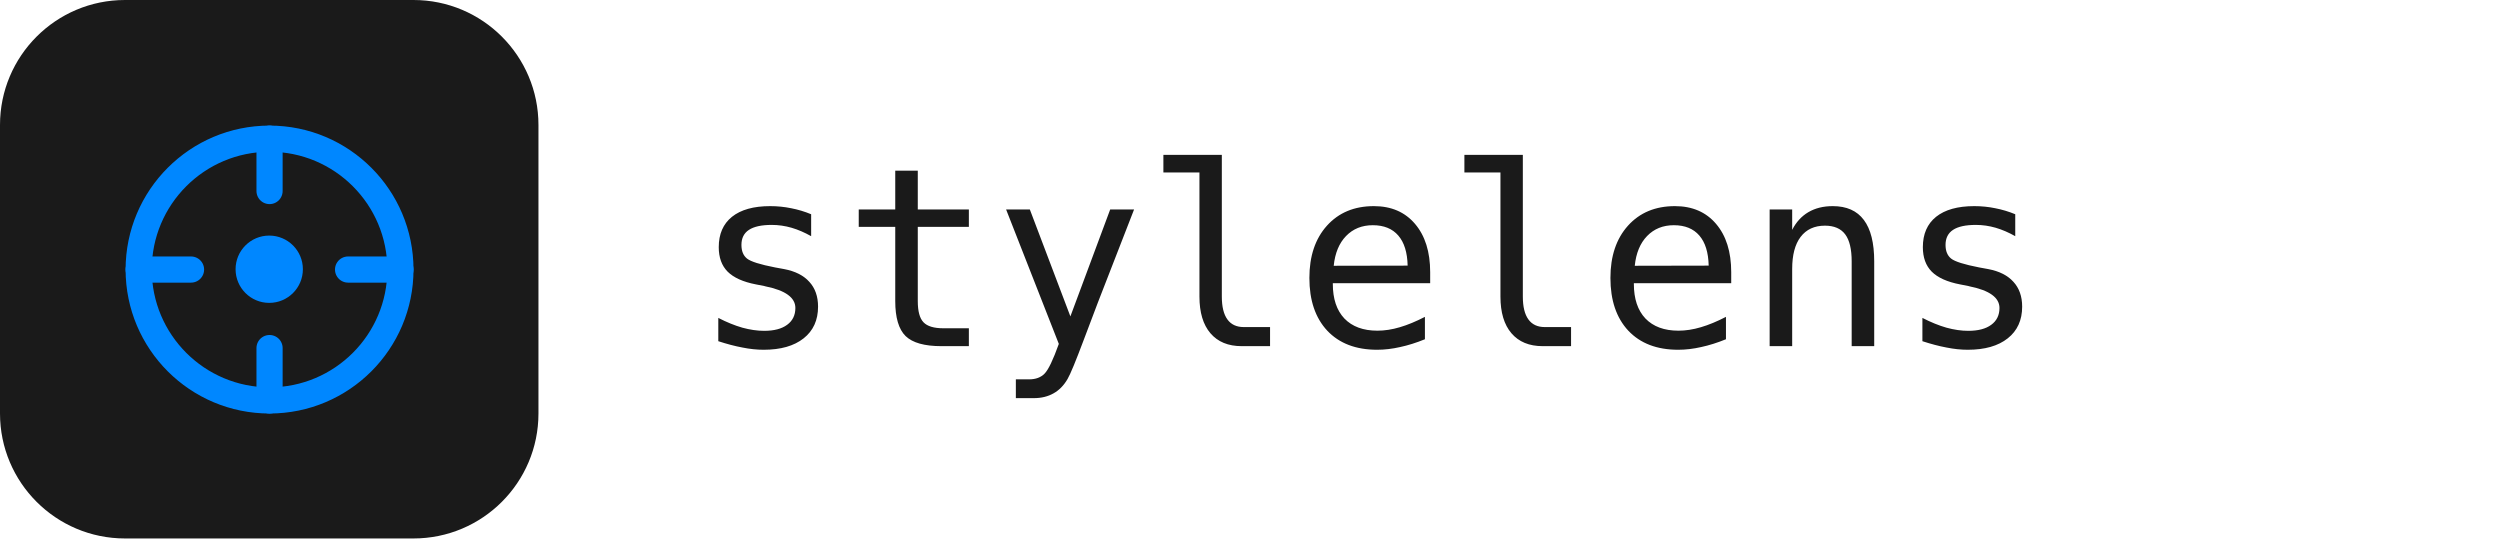
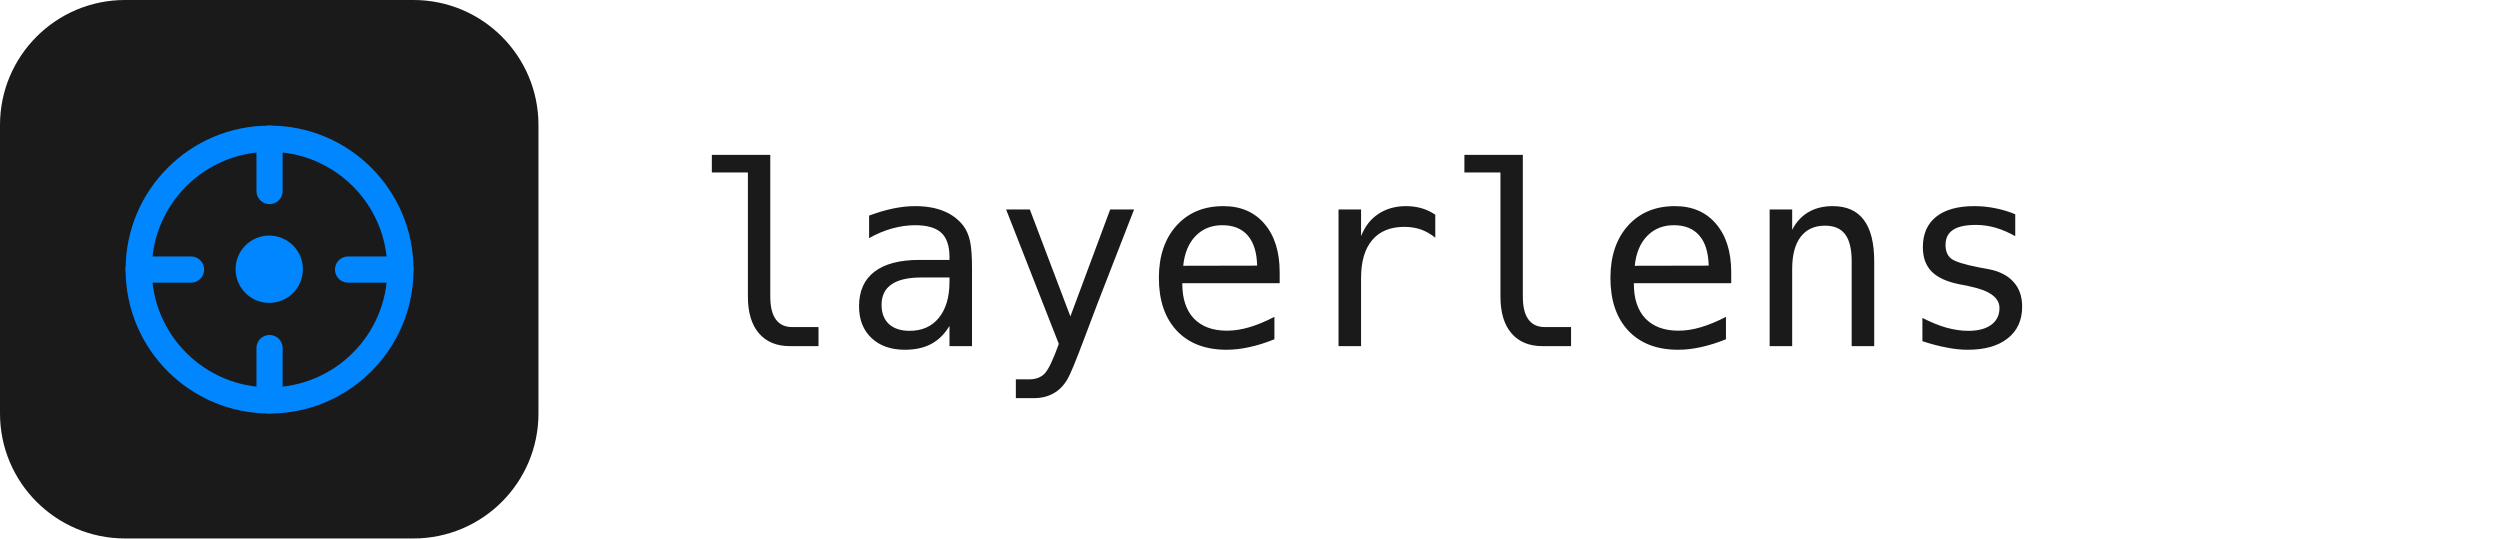
- <svg xmlns="http://www.w3.org/2000/svg" width="260" height="56" viewBox="0 0 260 56" role="img" aria-label="stylelens">
+ <svg xmlns="http://www.w3.org/2000/svg" width="260" height="56" viewBox="0 0 260 56" role="img" aria-label="layerlens">
  <rect width="56" height="56" rx="13" fill="#1A1A1A" />
  <g transform="translate(11.7 11.7) scale(1.3611)" fill="none" stroke="#0087FF" stroke-width="2" stroke-linecap="round">
    <circle cx="12" cy="12" r="10" />
    <line x1="22" x2="18" y1="12" y2="12" />
    <line x1="6" x2="2" y1="12" y2="12" />
    <line x1="12" x2="12" y1="6" y2="2" />
    <line x1="12" x2="12" y1="22" y2="18" />
  </g>
  <circle cx="28" cy="28" r="3.5" fill="#0087FF" />
-   <text x="72" y="36" font-family="ui-monospace, SFMono-Regular, Menlo, monospace" font-size="26" fill="#1A1A1A">stylelens</text>
+   <text x="72" y="36" font-family="ui-monospace, SFMono-Regular, Menlo, monospace" font-size="26" fill="#1A1A1A">layerlens</text>
</svg>
